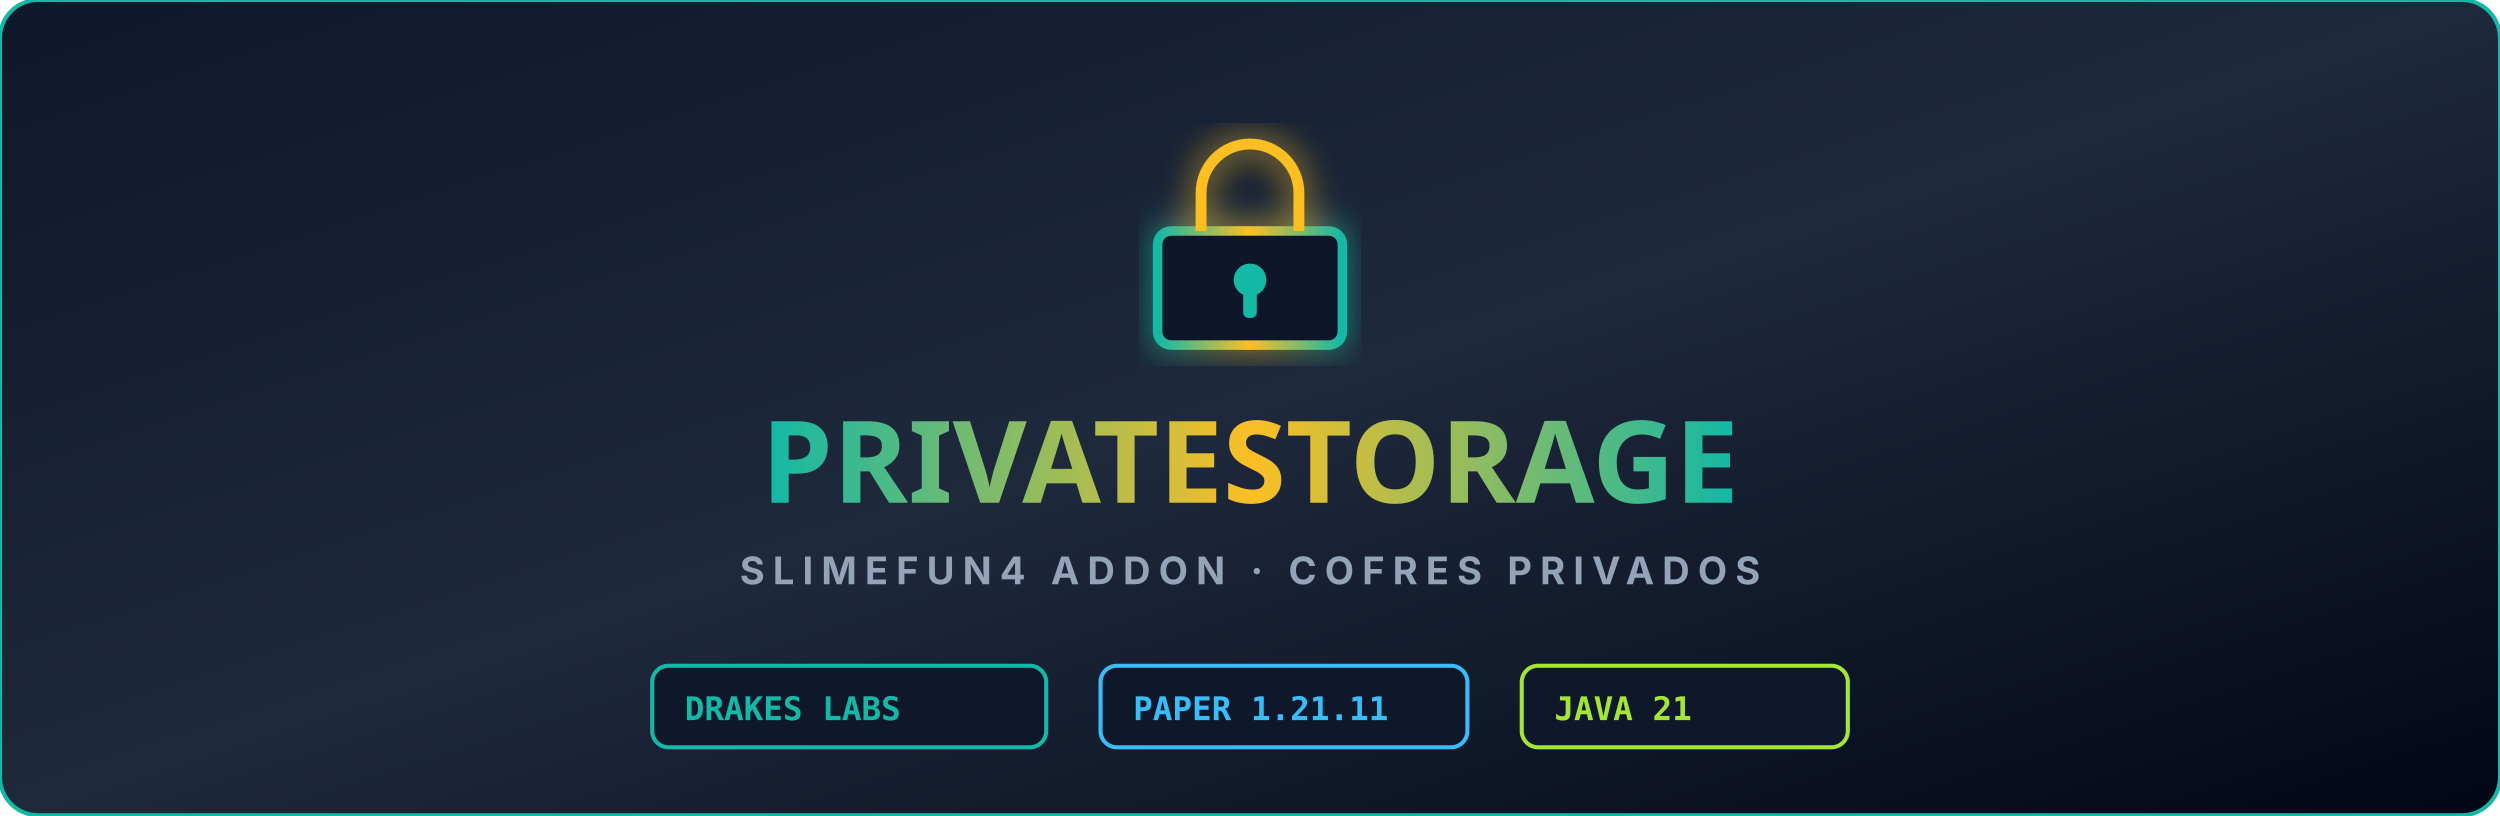
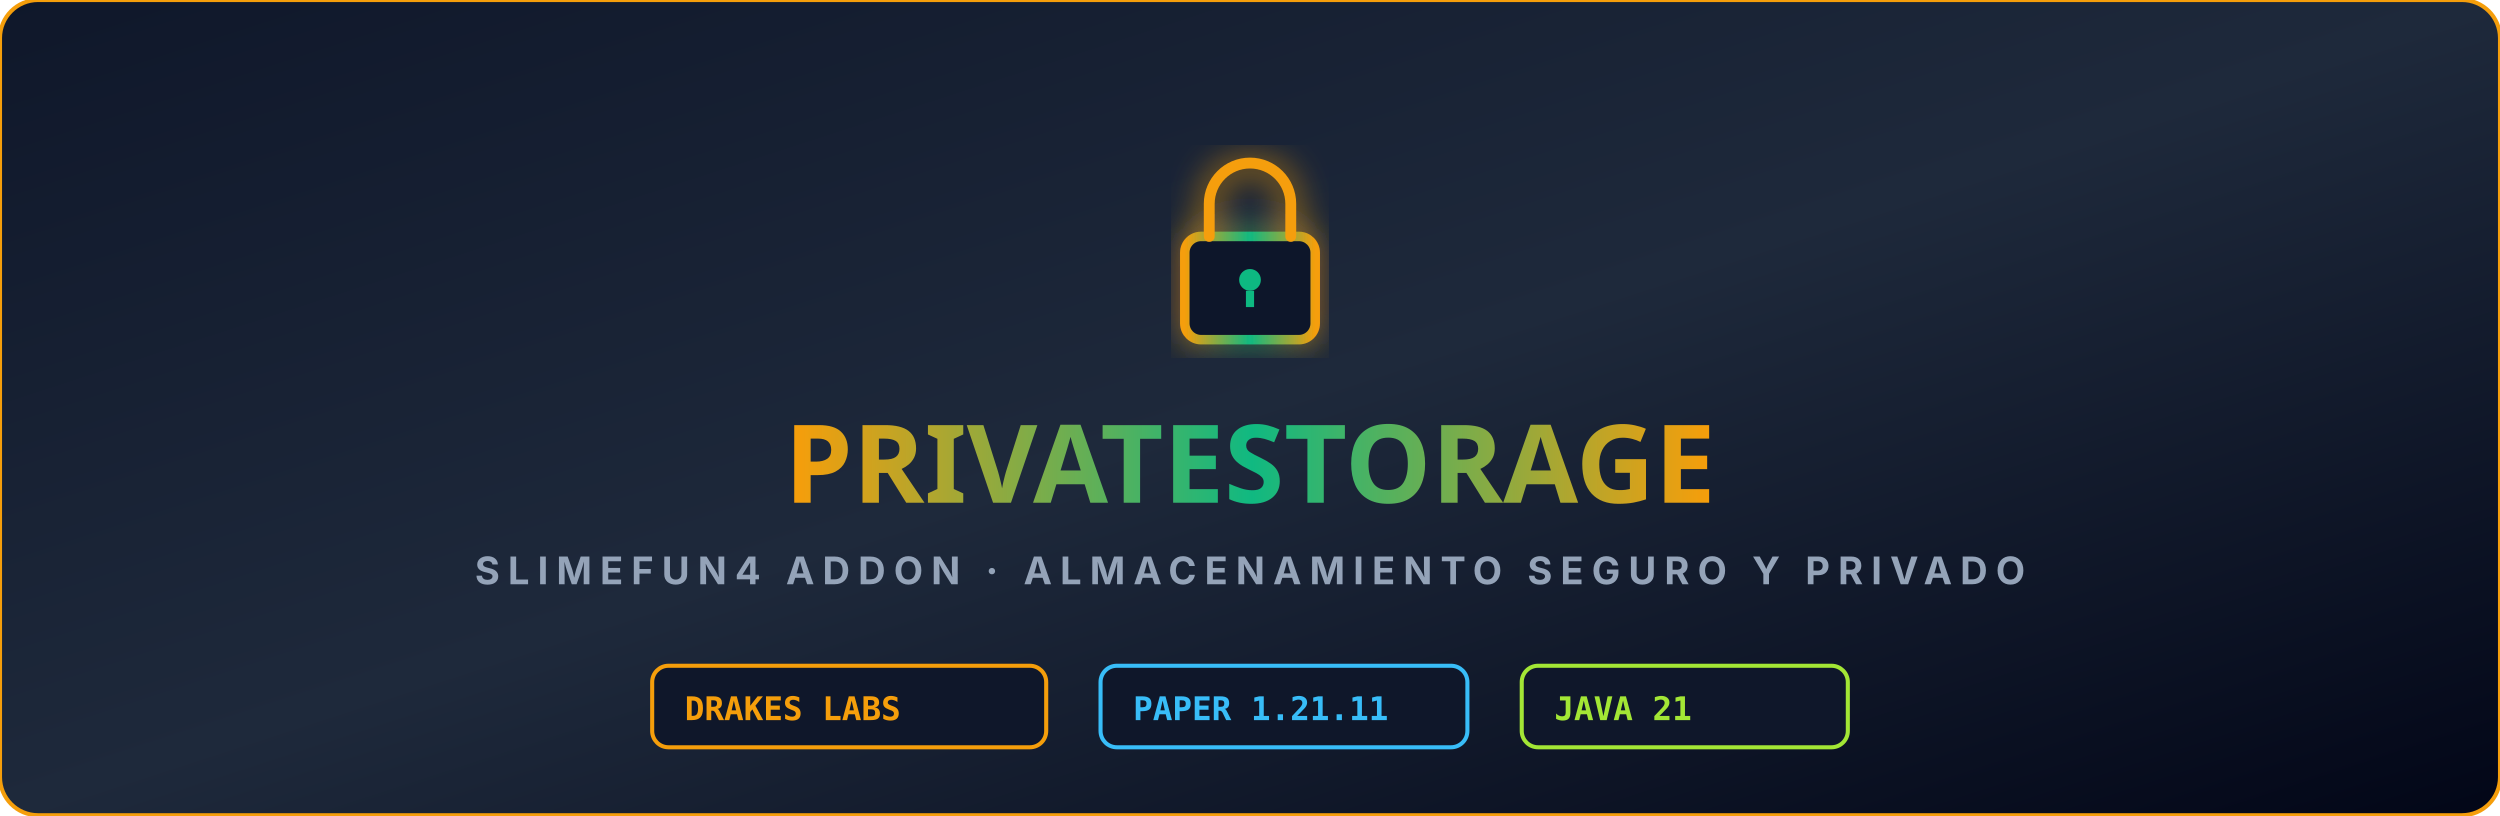
<svg xmlns="http://www.w3.org/2000/svg" viewBox="0 0 920 300" width="920" height="300">
  <defs>
    <linearGradient id="bgG" x1="0%" y1="0%" x2="100%" y2="100%">
      <stop offset="0%" stop-color="#0F172A" />
      <stop offset="50%" stop-color="#1E293B" />
      <stop offset="100%" stop-color="#020617" />
    </linearGradient>
    <linearGradient id="acG" x1="0%" y1="0%" x2="100%" y2="0%">
-       <stop offset="0%" stop-color="#14B8A6" />
-       <stop offset="50%" stop-color="#FBBF24" />
-       <stop offset="100%" stop-color="#14B8A6" />
+       <stop offset="0%" stop-color="#F59E0B" />
+       <stop offset="50%" stop-color="#10B981" />
+       <stop offset="100%" stop-color="#F59E0B" />
    </linearGradient>
    <filter id="glowF">
      <feGaussianBlur stdDeviation="6" result="blur" />
      <feMerge>
        <feMergeNode in="blur" />
        <feMergeNode in="SourceGraphic" />
      </feMerge>
    </filter>
  </defs>
  <style>
    @keyframes latido {
-       0%, 100% { opacity: 0.85; filter: drop-shadow(0 0 15px #14B8A6b3); }
-       50%      { opacity: 1;    filter: drop-shadow(0 0 30px #FBBF24); }
-     }
-     @keyframes giro {
-       from { transform: rotate(0deg); }
-       to   { transform: rotate(360deg); }
+       0%, 100% { opacity: 0.85; filter: drop-shadow(0 0 15px #F59E0Bb3); }
+       50%      { opacity: 1;    filter: drop-shadow(0 0 30px #10B981); }
    }
    .fondo  { fill: url(#bgG); }
-     .titulo { font-family: 'Outfit', 'Segoe UI', sans-serif; font-weight: 900; font-size: 42px;
+     .titulo { font-family: 'Outfit', 'Segoe UI', sans-serif; font-weight: 900; font-size: 40px;
               fill: url(#acG); animation: latido 3.5s infinite ease-in-out; }
    .sub    { font-family: 'Inter', 'Segoe UI', sans-serif; font-weight: 700; font-size: 14px;
               fill: #94A3B8; letter-spacing: 3px; }
    .chapa  { fill: #0F172A; stroke-width: 1.5; rx: 6px; }
    .ctexto { font-family: 'JetBrains Mono', monospace; font-size: 12px; font-weight: 700; }
  </style>
-   <rect class="fondo" width="920" height="300" rx="14" stroke="#14B8A6" stroke-width="1.5" />
+   <rect class="fondo" width="920" height="300" rx="14" stroke="#F59E0B" stroke-width="1.5" />
  <g transform="translate(460, 95)" filter="url(#glowF)">
    <g>
      <animateTransform attributeName="transform" type="rotate" from="0 0 0" to="360 0 0" dur="24s" repeatCount="indefinite" />
-       <rect x="-34" y="-10" width="68" height="42" rx="5" fill="#0F172A" stroke="url(#acG)" stroke-width="3.5" />
-       <path d="M -18 -10 L -18 -24 A 18 18 0 0 1 18 -24 L 18 -10" fill="none" stroke="#FBBF24" stroke-width="4" />
-       <circle cx="0" cy="8" r="6" fill="#14B8A6">
-         <animate attributeName="opacity" values="1;0.4;1" dur="2.4s" repeatCount="indefinite" />
-       </circle>
-       <rect x="-2.5" y="8" width="5" height="14" rx="2" fill="#14B8A6" />
+       <rect x="-24" y="-8" width="48" height="38" rx="6" fill="#0F172A" stroke="url(#acG)" stroke-width="3.5" />
+       <path d="M -15 -8 L -15 -20 A 15 15 0 0 1 15 -20 L 15 -8" fill="none" stroke="#F59E0B" stroke-width="4" stroke-linecap="round" />
+       <circle cx="0" cy="8" r="4" fill="#10B981" />
+       <path d="M 0 12 L 0 18" stroke="#10B981" stroke-width="3" />
    </g>
  </g>
  <text x="460" y="185" text-anchor="middle" class="titulo">PRIVATESTORAGE</text>
-   <text x="460" y="215" text-anchor="middle" class="sub">SLIMEFUN4 ADDON · COFRES PRIVADOS</text>
+   <text x="460" y="215" text-anchor="middle" class="sub">SLIMEFUN4 ADDON · ALMACENAMIENTO SEGURO Y PRIVADO</text>
  <g transform="translate(240, 245)">
-     <rect x="0" y="0" width="145" height="30" class="chapa" stroke="#14B8A6" />
-     <text x="12" y="20" class="ctexto" fill="#14B8A6">DRAKES LABS</text>
+     <rect x="0" y="0" width="145" height="30" class="chapa" stroke="#F59E0B" />
+     <text x="12" y="20" class="ctexto" fill="#F59E0B">DRAKES LABS</text>
    <rect x="165" y="0" width="135" height="30" class="chapa" stroke="#38BDF8" />
    <text x="177" y="20" class="ctexto" fill="#38BDF8">PAPER 1.21.11</text>
    <rect x="320" y="0" width="120" height="30" class="chapa" stroke="#A3E635" />
    <text x="332" y="20" class="ctexto" fill="#A3E635">JAVA 21</text>
  </g>
</svg>
